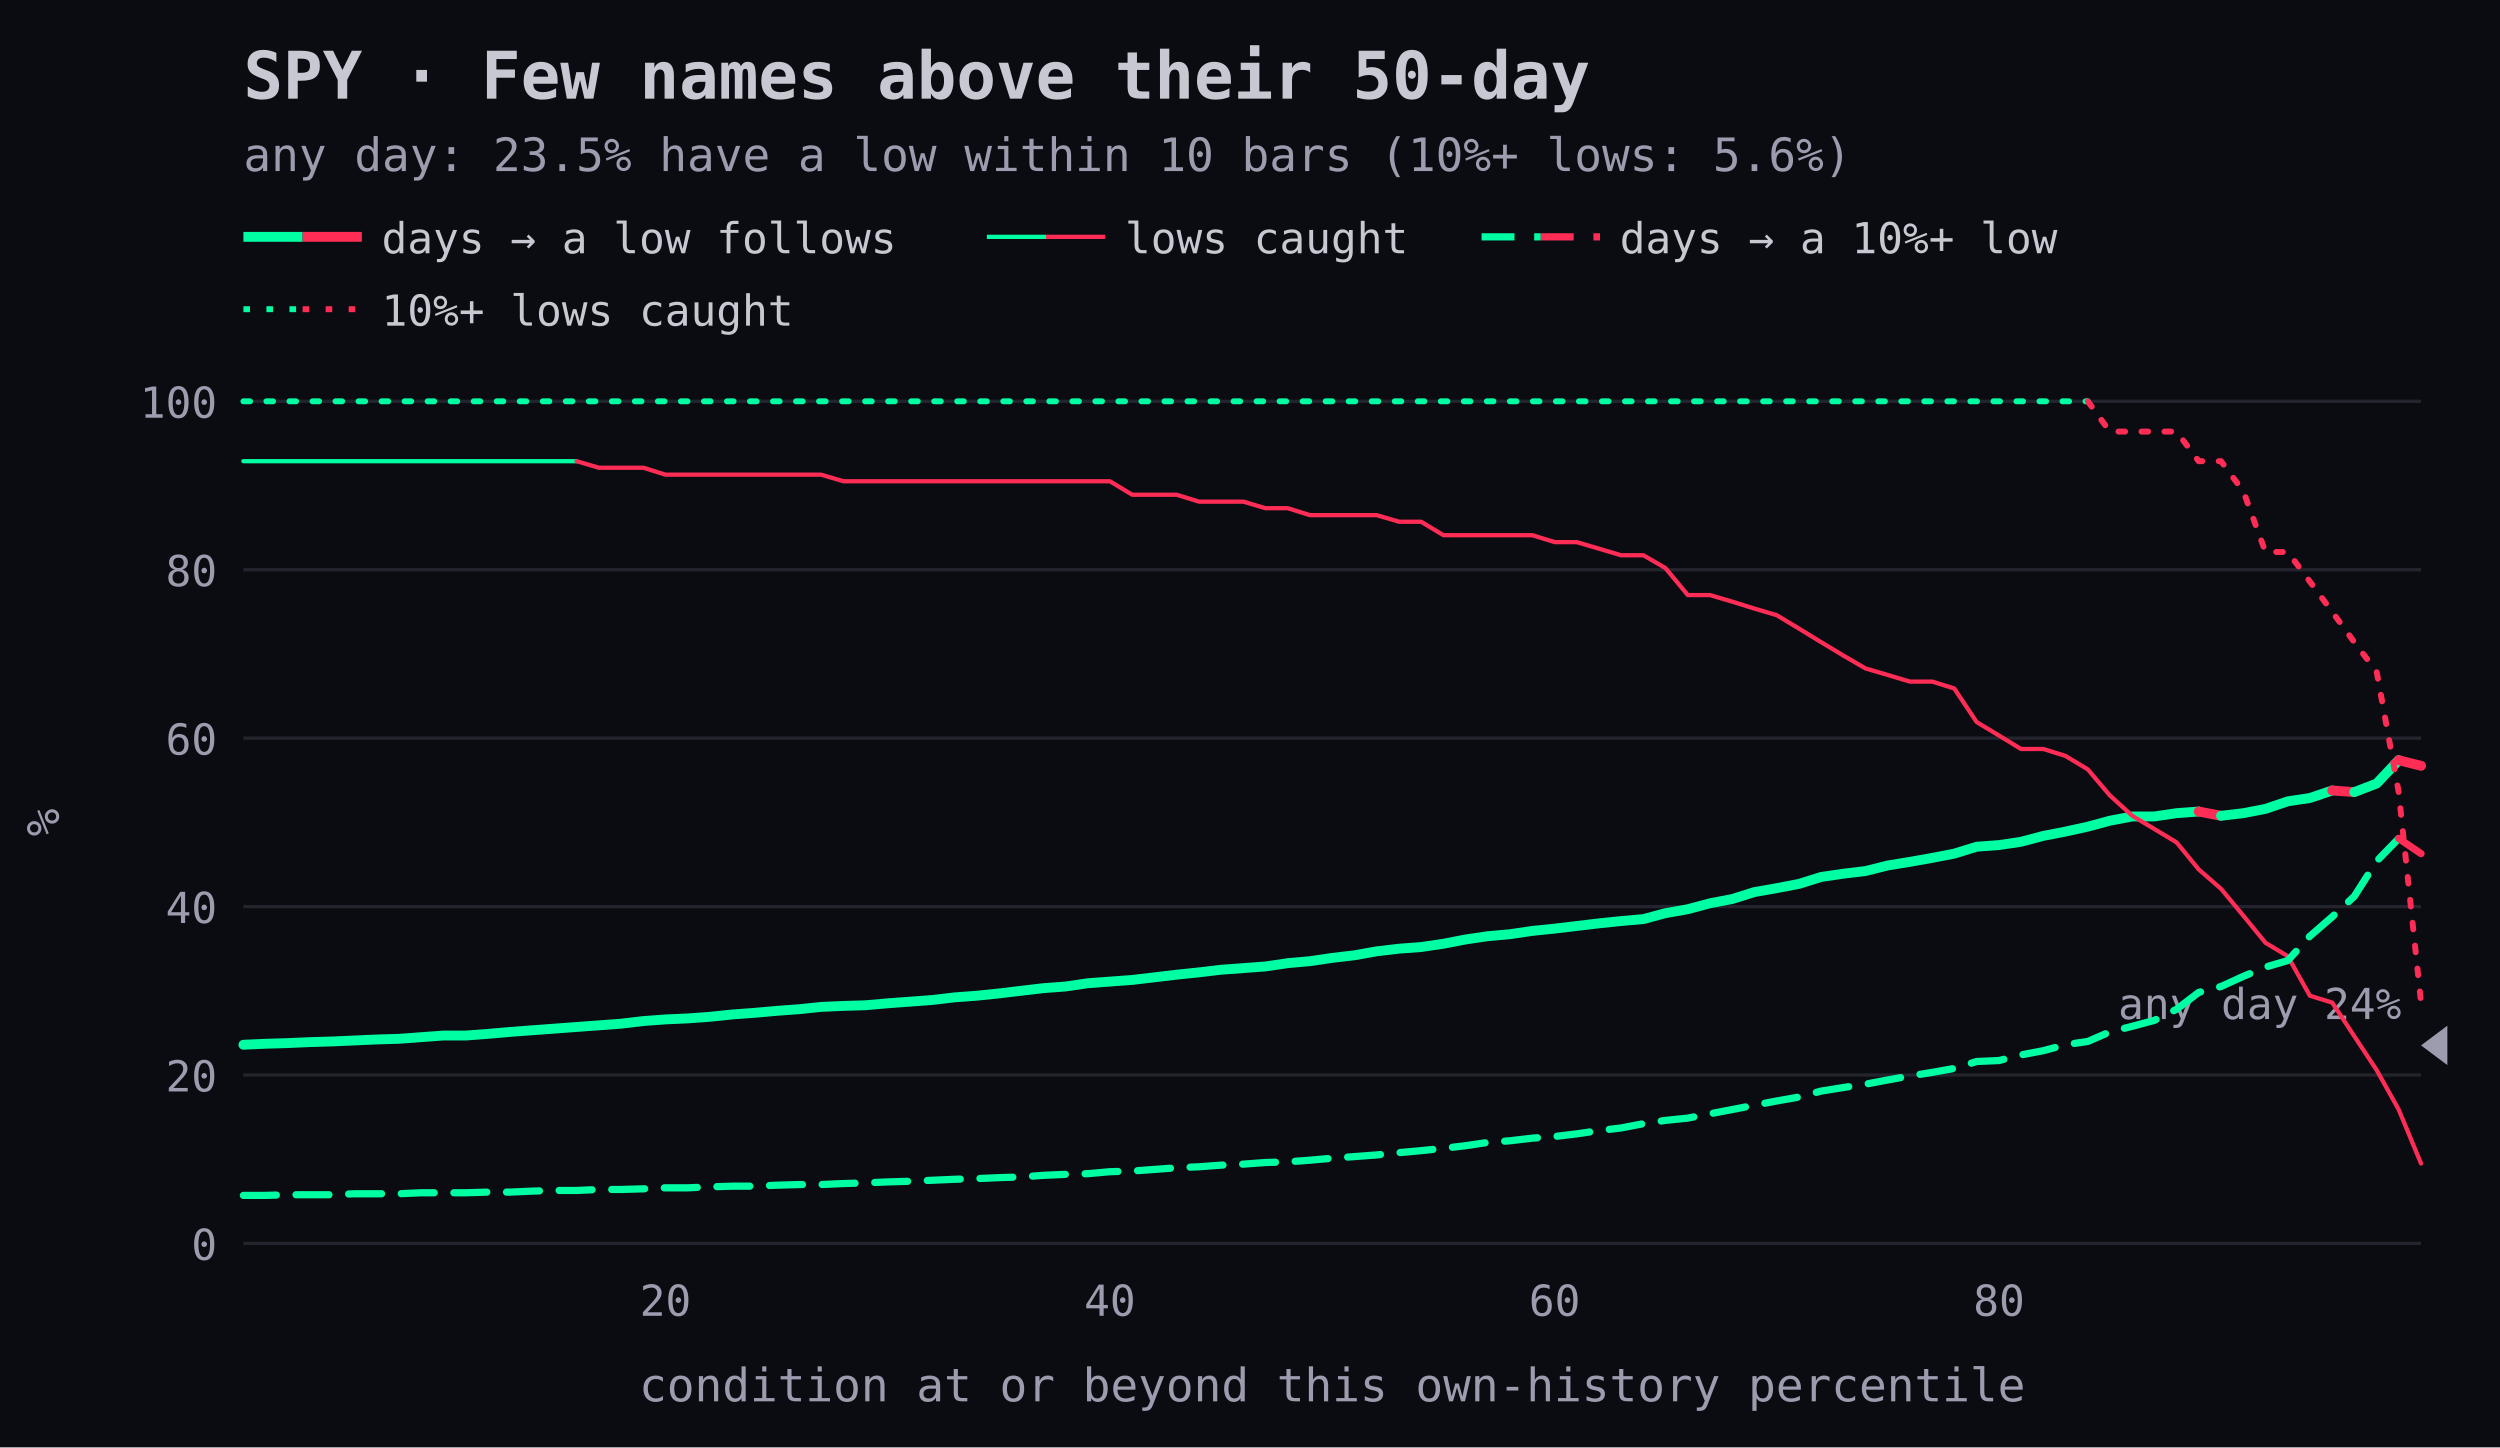
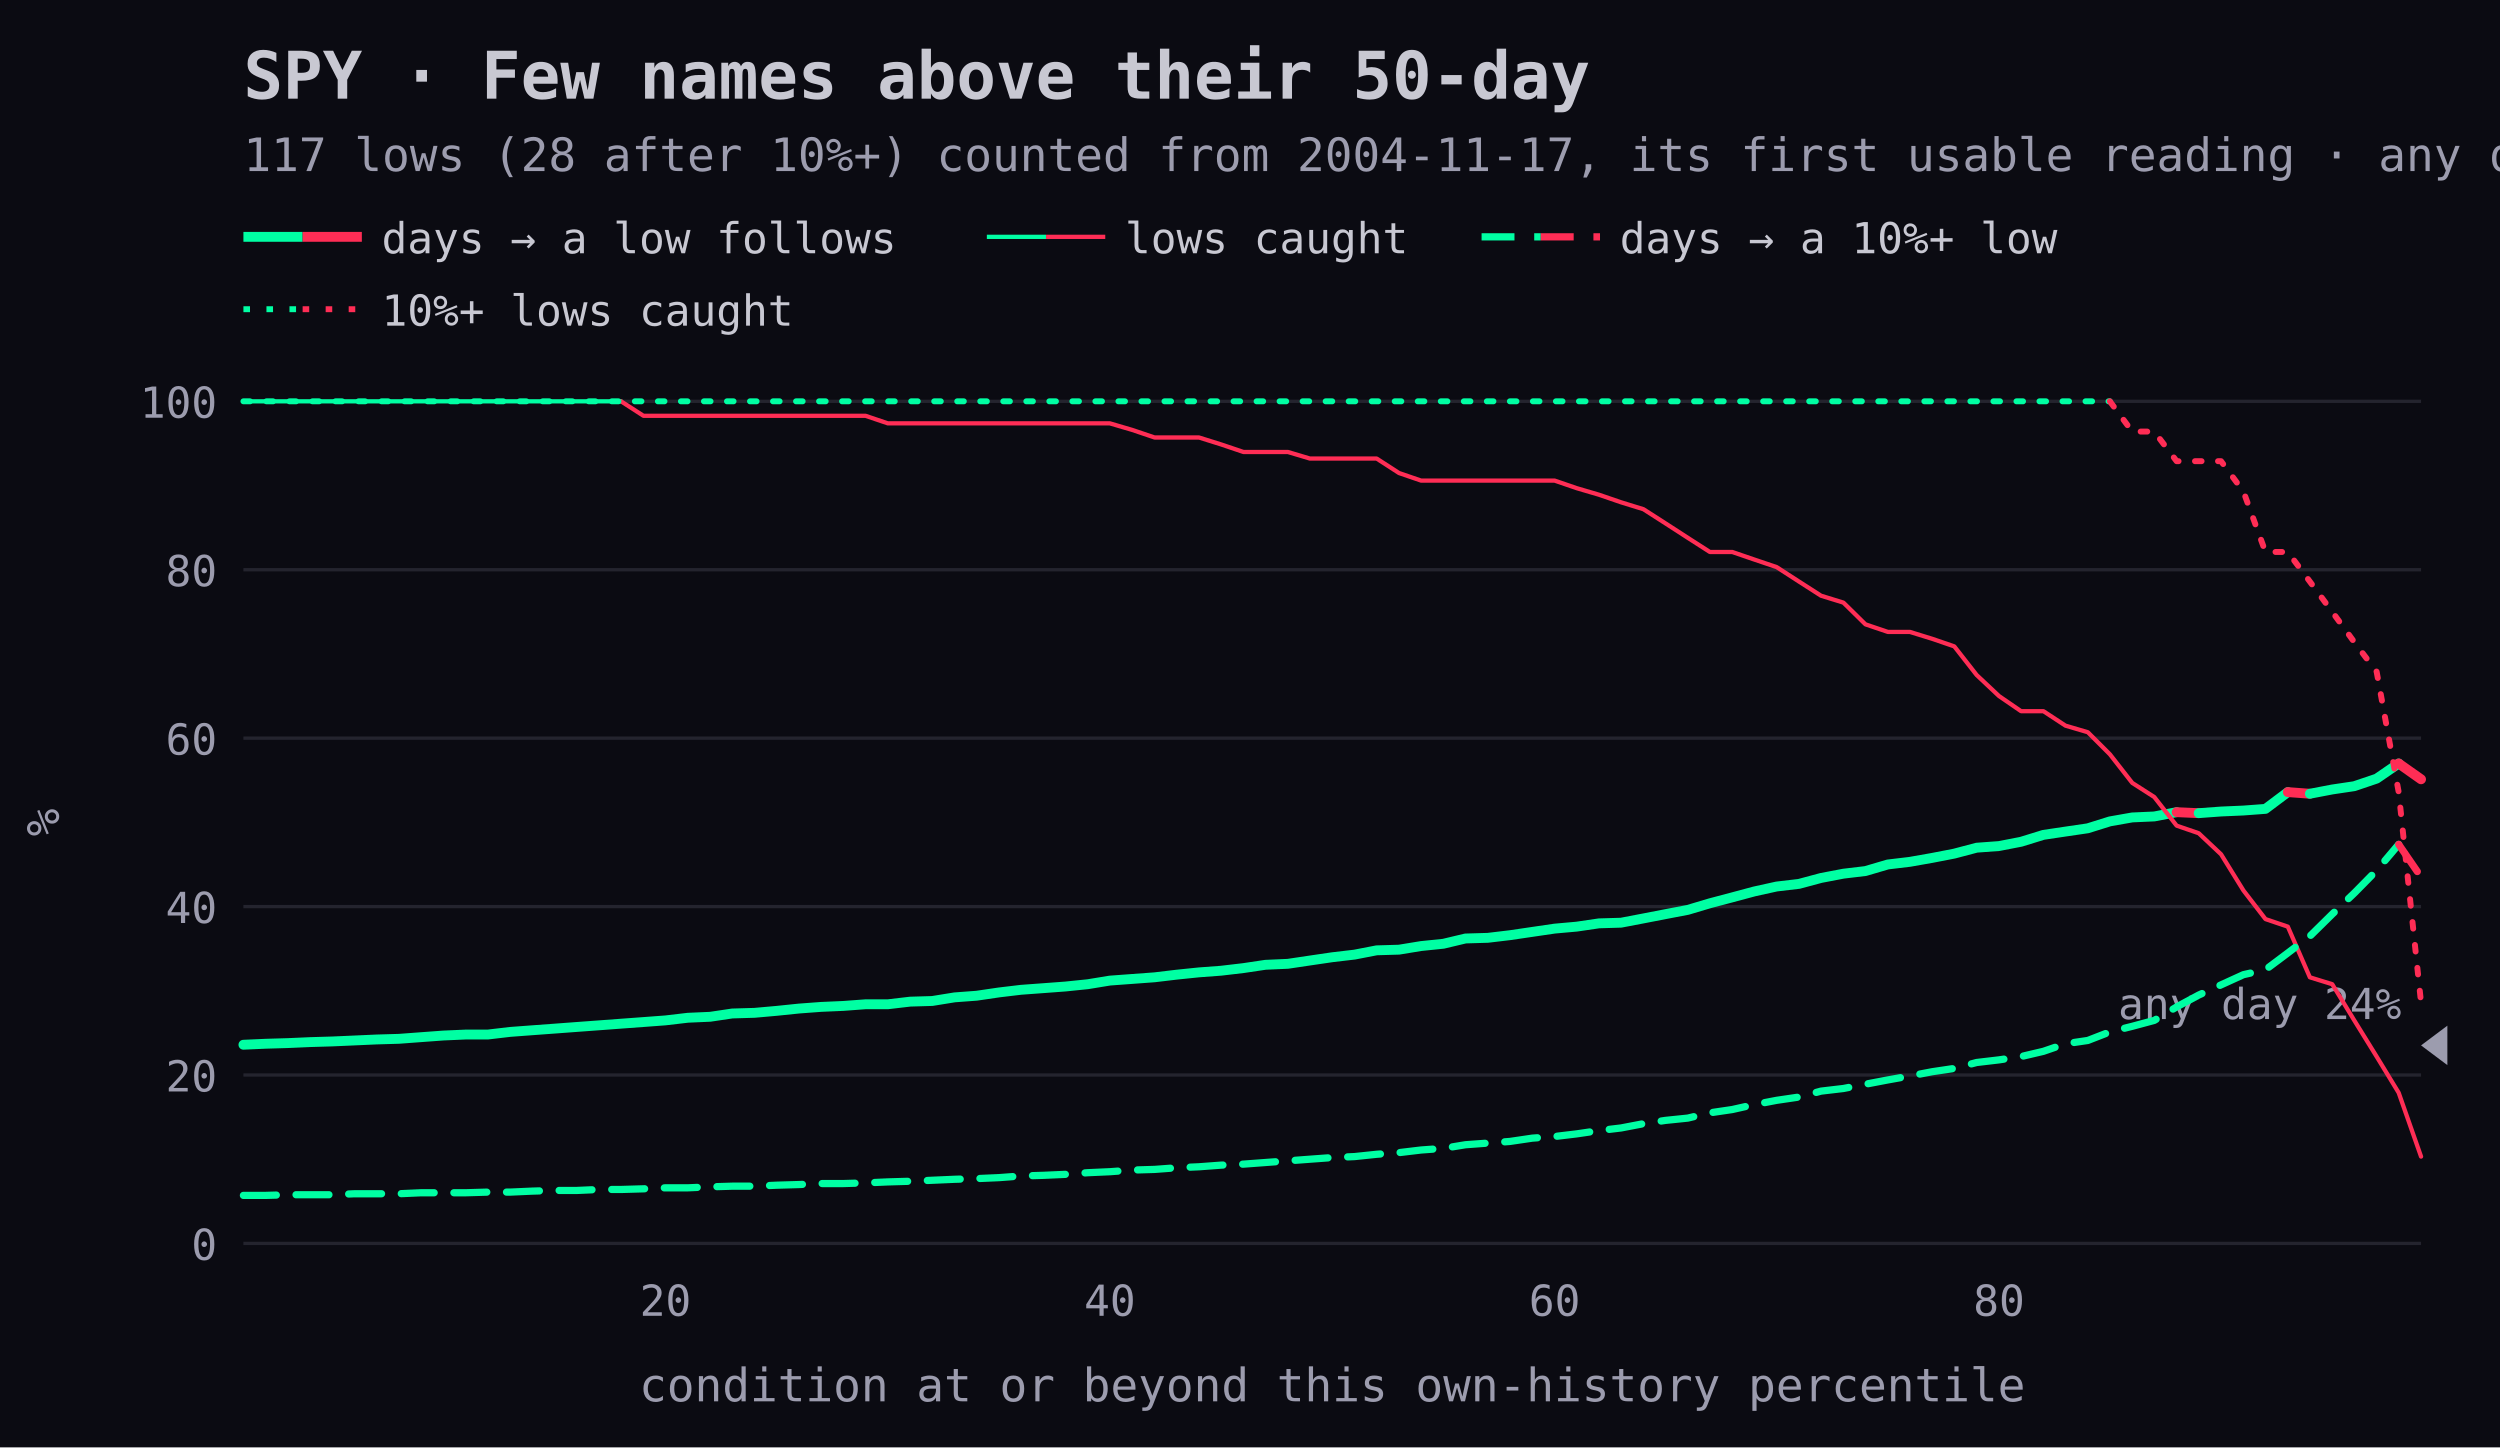
<svg xmlns="http://www.w3.org/2000/svg" viewBox="0 0 760 440" width="760" height="440" font-family="ui-monospace,Menlo,monospace">
  <rect width="760" height="440" fill="#0B0B12" />
  <text x="74" y="30" fill="#C8C8D2" font-size="20" font-weight="600">SPY · Few names above their 50-day</text>
-   <text x="74" y="52" fill="#9C9CAE" font-size="14">any day: 23.5% have a low within 10 bars (10%+ lows: 5.6%)</text>
+   <text x="74" y="52" fill="#9C9CAE" font-size="14">117 lows (28 after 10%+) counted from 2004-11-17, its first usable reading · any day 23.5%</text>
  <line x1="74" x2="736" y1="378" y2="378" stroke="#24242E" stroke-width="1" />
  <text x="66" y="383" fill="#9C9CAE" font-size="13" text-anchor="end">0</text>
  <line x1="74" x2="736" y1="326.8" y2="326.8" stroke="#24242E" stroke-width="1" />
  <text x="66" y="331.8" fill="#9C9CAE" font-size="13" text-anchor="end">20</text>
  <line x1="74" x2="736" y1="275.6" y2="275.6" stroke="#24242E" stroke-width="1" />
  <text x="66" y="280.6" fill="#9C9CAE" font-size="13" text-anchor="end">40</text>
  <line x1="74" x2="736" y1="224.4" y2="224.4" stroke="#24242E" stroke-width="1" />
  <text x="66" y="229.4" fill="#9C9CAE" font-size="13" text-anchor="end">60</text>
  <line x1="74" x2="736" y1="173.2" y2="173.2" stroke="#24242E" stroke-width="1" />
  <text x="66" y="178.2" fill="#9C9CAE" font-size="13" text-anchor="end">80</text>
  <line x1="74" x2="736" y1="122" y2="122" stroke="#24242E" stroke-width="1" />
  <text x="66" y="127" fill="#9C9CAE" font-size="13" text-anchor="end">100</text>
  <text x="202.3" y="400" fill="#9C9CAE" font-size="13" text-anchor="middle">20</text>
  <text x="337.4" y="400" fill="#9C9CAE" font-size="13" text-anchor="middle">40</text>
  <text x="472.6" y="400" fill="#9C9CAE" font-size="13" text-anchor="middle">60</text>
  <text x="607.7" y="400" fill="#9C9CAE" font-size="13" text-anchor="middle">80</text>
  <path d="M736 317.8 l8 -6 v12 z" fill="#9C9CAE" />
  <text x="730" y="309.8" fill="#9C9CAE" font-size="13" text-anchor="end">any day 24%</text>
-   <polyline points="74,317.6 80.8,317.3 87.5,317.1 94.3,316.8 101,316.6 107.8,316.3 114.5,316 121.3,315.8 128,315.3 134.8,314.8 141.6,314.8 148.3,314.3 155.1,313.7 161.8,313.2 168.6,312.7 175.3,312.2 182.1,311.7 188.8,311.2 195.6,310.4 202.3,309.9 209.1,309.6 215.9,309.1 222.6,308.4 229.4,307.9 236.1,307.3 242.9,306.8 249.6,306.1 256.4,305.8 263.1,305.6 269.9,305 276.7,304.5 283.4,304 290.2,303.2 296.9,302.7 303.7,302 310.4,301.2 317.2,300.4 323.9,299.9 330.7,298.9 337.4,298.4 344.2,297.9 351,297.1 357.7,296.3 364.5,295.6 371.2,294.8 378,294.3 384.7,293.8 391.5,292.8 398.2,292.2 405,291.2 411.8,290.4 418.5,289.2 425.3,288.4 432,287.9 438.8,286.9 445.5,285.6 452.3,284.6 459,284 465.8,283 472.6,282.3 479.3,281.5 486.1,280.7 492.8,280 499.6,279.4 506.3,277.6 513.1,276.4 519.8,274.6 526.6,273.3 533.3,271.2 540.1,270 546.9,268.7 553.6,266.6 560.4,265.6 567.1,264.8 573.9,263.1 580.6,262 587.4,260.8 594.1,259.5 600.9,257.4 607.7,256.9 614.4,255.9 621.2,254.1 627.9,252.8 634.7,251.3 641.4,249.5 648.2,248.2 654.9,248.2 661.7,247.2 668.4,246.7" fill="none" stroke="#00FFA3" stroke-width="3" stroke-linejoin="round" stroke-linecap="round" />
-   <polyline points="668.4,246.7 675.2,248" fill="none" stroke="#FF2D55" stroke-width="3" stroke-linejoin="round" stroke-linecap="round" />
-   <polyline points="675.2,248 682,247.2 688.7,245.9 695.5,243.6 702.2,242.6 709,240.3" fill="none" stroke="#00FFA3" stroke-width="3" stroke-linejoin="round" stroke-linecap="round" />
-   <polyline points="709,240.3 715.7,240.8" fill="none" stroke="#FF2D55" stroke-width="3" stroke-linejoin="round" stroke-linecap="round" />
-   <polyline points="715.7,240.8 722.5,238.2 729.2,231.1" fill="none" stroke="#00FFA3" stroke-width="3" stroke-linejoin="round" stroke-linecap="round" />
-   <polyline points="729.2,231.1 736,232.8" fill="none" stroke="#FF2D55" stroke-width="3" stroke-linejoin="round" stroke-linecap="round" />
-   <polyline points="74,140.2 80.8,140.2 87.5,140.2 94.3,140.2 101,140.2 107.8,140.2 114.5,140.2 121.3,140.2 128,140.2 134.8,140.2 141.6,140.2 148.3,140.2 155.1,140.2 161.8,140.2 168.6,140.2 175.3,140.2" fill="none" stroke="#00FFA3" stroke-width="1.3" stroke-linejoin="round" stroke-linecap="round" />
-   <polyline points="175.3,140.2 182.1,142.2 188.8,142.2 195.6,142.2 202.3,144.3 209.1,144.3 215.9,144.3 222.6,144.3 229.4,144.3 236.1,144.3 242.9,144.3 249.6,144.3 256.4,146.3 263.1,146.3 269.9,146.3 276.7,146.3 283.4,146.3 290.2,146.3 296.9,146.3 303.7,146.3 310.4,146.3 317.2,146.3 323.9,146.3 330.7,146.3 337.4,146.3 344.2,150.4 351,150.4 357.7,150.4 364.5,152.5 371.2,152.5 378,152.5 384.7,154.5 391.5,154.5 398.2,156.6 405,156.6 411.8,156.6 418.5,156.6 425.3,158.6 432,158.6 438.8,162.7 445.5,162.7 452.3,162.7 459,162.7 465.8,162.7 472.6,164.8 479.3,164.8 486.1,166.8 492.8,168.8 499.6,168.8 506.3,172.7 513.1,180.9 519.8,180.9 526.6,182.9 533.3,185 540.1,187 546.9,191.1 553.6,195.2 560.4,199.3 567.1,203.2 573.9,205.2 580.6,207.2 587.4,207.2 594.1,209.3 600.9,219.5 607.7,223.6 614.4,227.7 621.2,227.7 627.9,229.8 634.7,233.9 641.4,241.8 648.2,248 654.9,252 661.7,256.1 668.4,264.3 675.2,270.2 682,278.4 688.7,286.6 695.5,290.7 702.2,302.7 709,304.8 715.7,315 722.5,325.3 729.2,337.3 736,353.7" fill="none" stroke="#FF2D55" stroke-width="1.3" stroke-linejoin="round" stroke-linecap="round" />
-   <polyline points="74,363.4 80.8,363.4 87.5,363.2 94.3,363.2 101,363.2 107.8,362.9 114.5,362.9 121.3,362.9 128,362.6 134.8,362.6 141.6,362.6 148.3,362.4 155.1,362.4 161.8,362.1 168.6,361.9 175.3,361.9 182.1,361.6 188.8,361.6 195.6,361.4 202.3,361.1 209.1,361.1 215.9,360.8 222.6,360.6 229.4,360.6 236.1,360.3 242.9,360.1 249.6,360.1 256.4,359.8 263.1,359.6 269.9,359.3 276.7,359.1 283.4,358.8 290.2,358.5 296.9,358.3 303.7,358 310.4,357.8 317.2,357.3 323.9,357 330.7,356.8 337.4,356.2 344.2,356 351,355.5 357.7,355 364.5,354.7 371.2,354.2 378,353.9 384.7,353.4 391.5,353.2 398.2,352.7 405,352.1 411.8,351.6 418.5,351.1 425.3,350.4 432,349.8 438.8,349.1 445.5,348.3 452.3,347.3 459,346.8 465.8,346 472.6,345.5 479.3,344.7 486.1,343.7 492.8,342.9 499.6,341.6 506.3,340.6 513.1,339.9 519.8,338.6 526.6,337.3 533.3,336 540.1,334.7 546.9,333.5 553.6,331.7 560.4,330.6 567.1,329.6 573.9,328.3 580.6,327.1 587.4,326 594.1,324.8 600.9,322.7 607.7,322.4 614.4,320.7 621.2,319.4 627.9,317.6 634.7,316.6 641.4,313.7 648.2,312 654.9,310.2 661.7,306.8 668.4,301.7 675.2,299.9 682,296.8 688.7,294 695.5,292 702.2,284.6 709,278.7 715.7,272.5 722.5,261.8 729.2,254.9" fill="none" stroke="#00FFA3" stroke-width="2.2" stroke-linejoin="round" stroke-linecap="round" stroke-dasharray="10 6" />
-   <polyline points="729.2,254.9 736,259.5" fill="none" stroke="#FF2D55" stroke-width="2.2" stroke-linejoin="round" stroke-linecap="round" stroke-dasharray="10 6" />
-   <polyline points="74,122 80.8,122 87.5,122 94.3,122 101,122 107.8,122 114.5,122 121.3,122 128,122 134.8,122 141.6,122 148.3,122 155.1,122 161.8,122 168.6,122 175.3,122 182.1,122 188.8,122 195.6,122 202.3,122 209.1,122 215.9,122 222.6,122 229.4,122 236.1,122 242.9,122 249.6,122 256.4,122 263.1,122 269.9,122 276.7,122 283.4,122 290.2,122 296.9,122 303.7,122 310.4,122 317.2,122 323.9,122 330.7,122 337.4,122 344.2,122 351,122 357.7,122 364.5,122 371.2,122 378,122 384.7,122 391.5,122 398.2,122 405,122 411.8,122 418.5,122 425.3,122 432,122 438.8,122 445.5,122 452.3,122 459,122 465.8,122 472.6,122 479.3,122 486.1,122 492.8,122 499.6,122 506.3,122 513.1,122 519.8,122 526.6,122 533.3,122 540.1,122 546.9,122 553.6,122 560.4,122 567.1,122 573.9,122 580.6,122 587.4,122 594.1,122 600.9,122 607.7,122 614.4,122 621.2,122 627.9,122 634.7,122" fill="none" stroke="#00FFA3" stroke-width="1.8" stroke-linejoin="round" stroke-linecap="round" stroke-dasharray="2 5" />
-   <polyline points="634.7,122 641.4,131.2 648.2,131.2 654.9,131.2 661.7,131.2 668.4,140.2 675.2,140.2 682,149.4 688.7,167.8 695.5,167.8 702.2,176.8 709,186 715.7,195.2 722.5,204.2 729.2,240.8 736,304.8" fill="none" stroke="#FF2D55" stroke-width="1.8" stroke-linejoin="round" stroke-linecap="round" stroke-dasharray="2 5" />
+   <polyline points="74,317.6 80.8,317.3 87.5,317.1 94.3,316.8 101,316.6 107.8,316.3 114.5,316 121.3,315.8 128,315.3 134.8,314.8 141.6,314.5 148.3,314.5 155.1,313.7 161.8,313.2 168.6,312.7 175.3,312.2 182.1,311.7 188.8,311.2 195.6,310.7 202.3,310.2 209.1,309.4 215.9,309.1 222.6,308.1 229.4,307.9 236.1,307.3 242.9,306.6 249.6,306.1 256.4,305.8 263.1,305.3 269.9,305.3 276.7,304.5 283.4,304.3 290.2,303.2 296.9,302.7 303.7,301.7 310.4,300.9 317.2,300.4 323.9,299.9 330.7,299.2 337.4,298.1 344.2,297.6 351,297.1 357.7,296.3 364.5,295.6 371.2,295.1 378,294.3 384.7,293.3 391.5,293 398.2,292 405,291 411.8,290.2 418.5,288.9 425.3,288.7 432,287.6 438.8,286.9 445.5,285.3 452.3,285.1 459,284.3 465.8,283.3 472.6,282.3 479.3,281.7 486.1,280.7 492.8,280.5 499.6,279.2 506.3,277.9 513.1,276.6 519.8,274.6 526.6,272.8 533.3,271 540.1,269.5 546.9,268.7 553.6,266.9 560.4,265.6 567.1,264.8 573.9,262.8 580.6,262 587.4,260.8 594.1,259.5 600.9,257.7 607.7,257.2 614.4,255.9 621.2,253.8 627.9,252.8 634.7,251.8 641.4,249.7 648.2,248.5 654.9,248.2 661.7,246.9" fill="none" stroke="#00FFA3" stroke-width="3" stroke-linejoin="round" stroke-linecap="round" />
+   <polyline points="661.7,246.9 668.4,247.2" fill="none" stroke="#FF2D55" stroke-width="3" stroke-linejoin="round" stroke-linecap="round" />
+   <polyline points="668.4,247.2 675.2,246.7 682,246.4 688.7,245.9 695.5,240.8" fill="none" stroke="#00FFA3" stroke-width="3" stroke-linejoin="round" stroke-linecap="round" />
+   <polyline points="695.5,240.8 702.2,241.3" fill="none" stroke="#FF2D55" stroke-width="3" stroke-linejoin="round" stroke-linecap="round" />
+   <polyline points="702.2,241.3 709,240 715.7,239 722.5,236.7 729.2,232.1" fill="none" stroke="#00FFA3" stroke-width="3" stroke-linejoin="round" stroke-linecap="round" />
+   <polyline points="729.2,232.1 736,236.9" fill="none" stroke="#FF2D55" stroke-width="3" stroke-linejoin="round" stroke-linecap="round" />
+   <polyline points="74,122 80.8,122 87.5,122 94.3,122 101,122 107.8,122 114.5,122 121.3,122 128,122 134.8,122 141.6,122 148.3,122 155.1,122 161.8,122 168.6,122 175.3,122 182.1,122 188.8,122" fill="none" stroke="#00FFA3" stroke-width="1.3" stroke-linejoin="round" stroke-linecap="round" />
+   <polyline points="188.8,122 195.6,126.4 202.3,126.4 209.1,126.4 215.9,126.4 222.6,126.4 229.4,126.4 236.1,126.4 242.9,126.4 249.6,126.4 256.4,126.4 263.1,126.4 269.9,128.7 276.7,128.7 283.4,128.7 290.2,128.7 296.9,128.7 303.7,128.7 310.4,128.7 317.2,128.7 323.9,128.7 330.7,128.7 337.4,128.7 344.2,130.7 351,133 357.7,133 364.5,133 371.2,135.1 378,137.4 384.7,137.4 391.5,137.4 398.2,139.4 405,139.4 411.8,139.4 418.5,139.4 425.3,143.8 432,146.1 438.8,146.1 445.5,146.1 452.3,146.1 459,146.1 465.8,146.1 472.6,146.1 479.3,148.4 486.1,150.4 492.8,152.7 499.6,154.8 506.3,159.1 513.1,163.5 519.8,167.8 526.6,167.8 533.3,170.1 540.1,172.4 546.9,176.8 553.6,181.1 560.4,183.2 567.1,189.8 573.9,192.1 580.6,192.1 587.4,194.2 594.1,196.5 600.9,205.2 607.7,211.6 614.4,216.2 621.2,216.2 627.9,220.6 634.7,222.6 641.4,229.3 648.2,238 654.9,242.3 661.7,251 668.4,253.3 675.2,259.7 682,270.7 688.7,279.4 695.5,281.7 702.2,297.1 709,299.2 715.7,310.2 722.5,321.2 729.2,332.2 736,351.6" fill="none" stroke="#FF2D55" stroke-width="1.3" stroke-linejoin="round" stroke-linecap="round" />
+   <polyline points="74,363.4 80.8,363.4 87.5,363.2 94.3,363.2 101,363.2 107.8,362.9 114.5,362.9 121.3,362.9 128,362.6 134.8,362.6 141.6,362.6 148.3,362.4 155.1,362.4 161.8,362.1 168.6,361.9 175.3,361.9 182.1,361.6 188.8,361.6 195.6,361.4 202.3,361.1 209.1,361.1 215.9,360.8 222.6,360.6 229.4,360.6 236.1,360.3 242.9,360.1 249.6,359.8 256.4,359.8 263.1,359.6 269.9,359.3 276.7,359.1 283.4,358.8 290.2,358.5 296.9,358.3 303.7,358 310.4,357.5 317.2,357.3 323.9,357 330.7,356.5 337.4,356.2 344.2,355.7 351,355.5 357.7,355 364.5,354.7 371.2,354.2 378,353.9 384.7,353.4 391.5,352.9 398.2,352.4 405,351.9 411.8,351.6 418.5,350.9 425.3,350.4 432,349.6 438.8,349.1 445.5,348 452.3,347.5 459,347 465.8,346 472.6,345.5 479.3,344.7 486.1,343.7 492.8,342.9 499.6,341.6 506.3,340.6 513.1,339.9 519.8,338.3 526.6,337.3 533.3,335.8 540.1,334.5 546.9,333.5 553.6,331.7 560.4,330.9 567.1,329.6 573.9,328.3 580.6,327.1 587.4,325.8 594.1,324.8 600.9,323 607.7,322.2 614.4,321.2 621.2,319.6 627.9,317.3 634.7,316.3 641.4,313.7 648.2,312 654.9,310.2 661.7,306.1 668.4,302.5 675.2,299.4 682,296.3 688.7,294.8 695.5,289.7 702.2,284.6 709,277.9 715.7,271.5 722.5,264.6 729.2,256.7" fill="none" stroke="#00FFA3" stroke-width="2.2" stroke-linejoin="round" stroke-linecap="round" stroke-dasharray="10 6" />
+   <polyline points="729.2,256.7 736,266.6" fill="none" stroke="#FF2D55" stroke-width="2.2" stroke-linejoin="round" stroke-linecap="round" stroke-dasharray="10 6" />
+   <polyline points="74,122 80.8,122 87.5,122 94.3,122 101,122 107.8,122 114.5,122 121.3,122 128,122 134.8,122 141.6,122 148.3,122 155.1,122 161.8,122 168.6,122 175.3,122 182.1,122 188.8,122 195.6,122 202.3,122 209.1,122 215.9,122 222.6,122 229.4,122 236.1,122 242.9,122 249.6,122 256.4,122 263.1,122 269.9,122 276.7,122 283.4,122 290.2,122 296.9,122 303.7,122 310.4,122 317.2,122 323.9,122 330.7,122 337.4,122 344.2,122 351,122 357.7,122 364.5,122 371.2,122 378,122 384.7,122 391.5,122 398.2,122 405,122 411.8,122 418.5,122 425.3,122 432,122 438.8,122 445.5,122 452.3,122 459,122 465.8,122 472.6,122 479.3,122 486.1,122 492.8,122 499.6,122 506.3,122 513.1,122 519.8,122 526.6,122 533.3,122 540.1,122 546.9,122 553.6,122 560.4,122 567.1,122 573.9,122 580.6,122 587.4,122 594.1,122 600.9,122 607.7,122 614.4,122 621.2,122 627.9,122 634.7,122 641.4,122" fill="none" stroke="#00FFA3" stroke-width="1.8" stroke-linejoin="round" stroke-linecap="round" stroke-dasharray="2 5" />
+   <polyline points="641.4,122 648.2,131.2 654.9,131.2 661.7,140.2 668.4,140.2 675.2,140.2 682,149.4 688.7,167.8 695.5,167.8 702.2,176.8 709,186 715.7,195.2 722.5,204.2 729.2,240.8 736,304.8" fill="none" stroke="#FF2D55" stroke-width="1.8" stroke-linejoin="round" stroke-linecap="round" stroke-dasharray="2 5" />
  <text x="405" y="426" fill="#9C9CAE" font-size="14" text-anchor="middle">condition at or beyond this own-history percentile</text>
  <text transform="translate(18 250) rotate(-90)" fill="#9C9CAE" font-size="14" text-anchor="middle">%</text>
  <line x1="74" x2="92" y1="72" y2="72" stroke="#00FFA3" stroke-width="3" />
  <line x1="92" x2="110" y1="72" y2="72" stroke="#FF2D55" stroke-width="3" />
  <text x="116" y="77" fill="#C8C8D2" font-size="13">days → a low follows</text>
  <line x1="300" x2="318" y1="72" y2="72" stroke="#00FFA3" stroke-width="1.3" />
  <line x1="318" x2="336" y1="72" y2="72" stroke="#FF2D55" stroke-width="1.3" />
  <text x="342" y="77" fill="#C8C8D2" font-size="13">lows caught</text>
  <line x1="450.4" x2="468.4" y1="72" y2="72" stroke="#00FFA3" stroke-width="2.2" stroke-dasharray="10 6" />
  <line x1="468.4" x2="486.4" y1="72" y2="72" stroke="#FF2D55" stroke-width="2.2" stroke-dasharray="10 6" />
  <text x="492.4" y="77" fill="#C8C8D2" font-size="13">days → a 10%+ low</text>
  <line x1="74" x2="92" y1="94" y2="94" stroke="#00FFA3" stroke-width="1.8" stroke-dasharray="2 5" />
  <line x1="92" x2="110" y1="94" y2="94" stroke="#FF2D55" stroke-width="1.8" stroke-dasharray="2 5" />
  <text x="116" y="99" fill="#C8C8D2" font-size="13">10%+ lows caught</text>
</svg>
